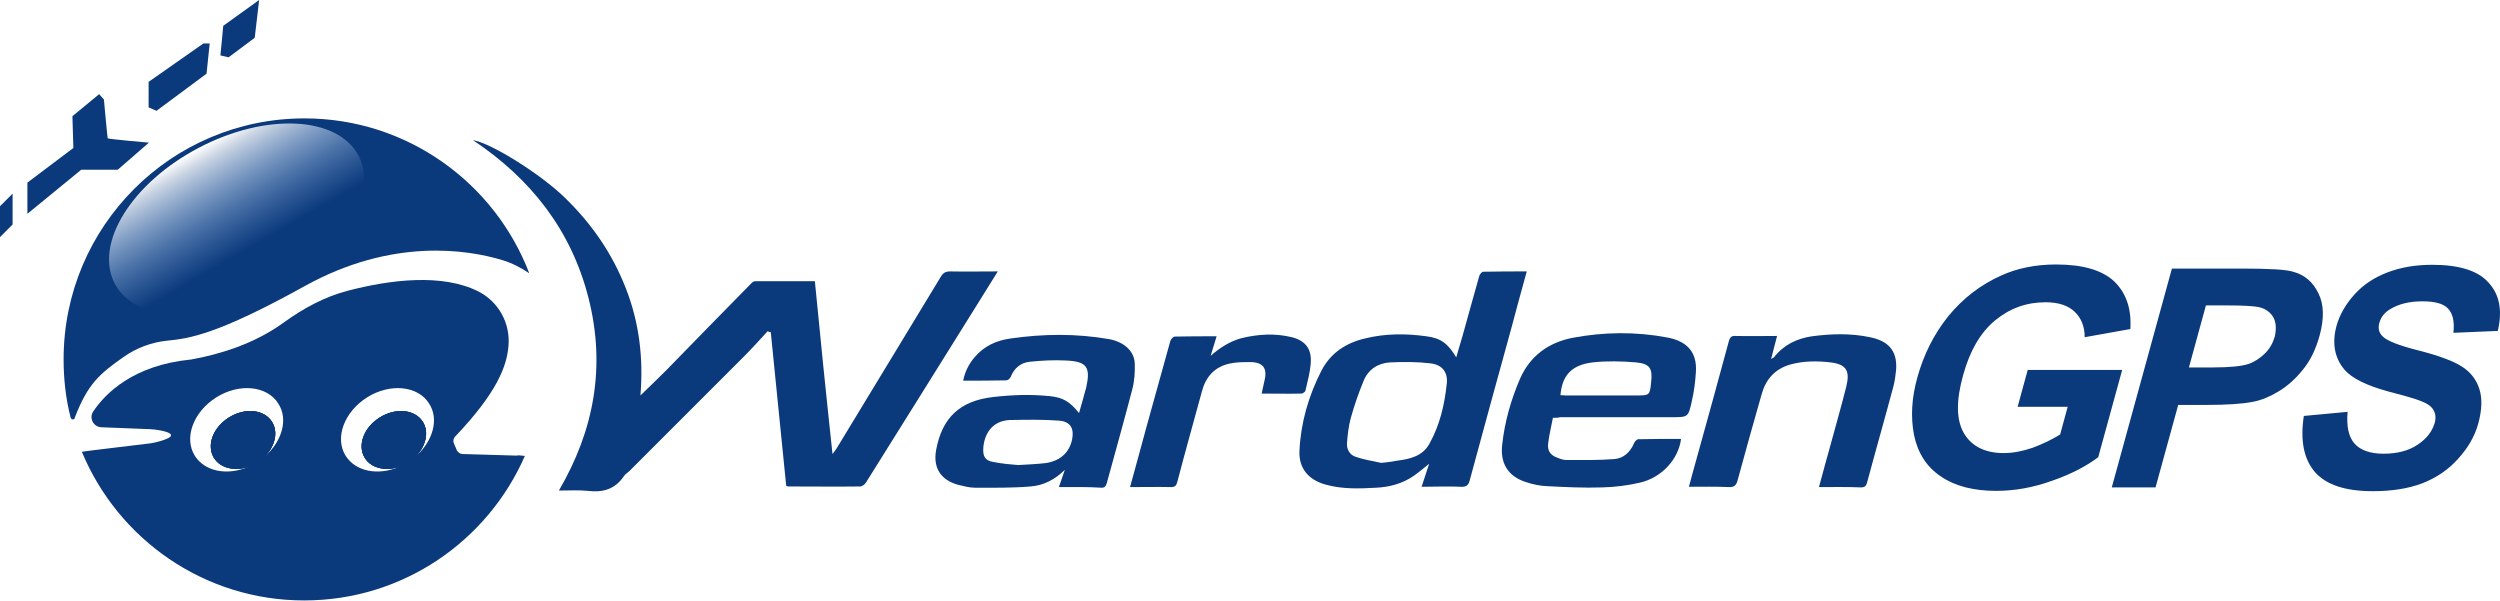
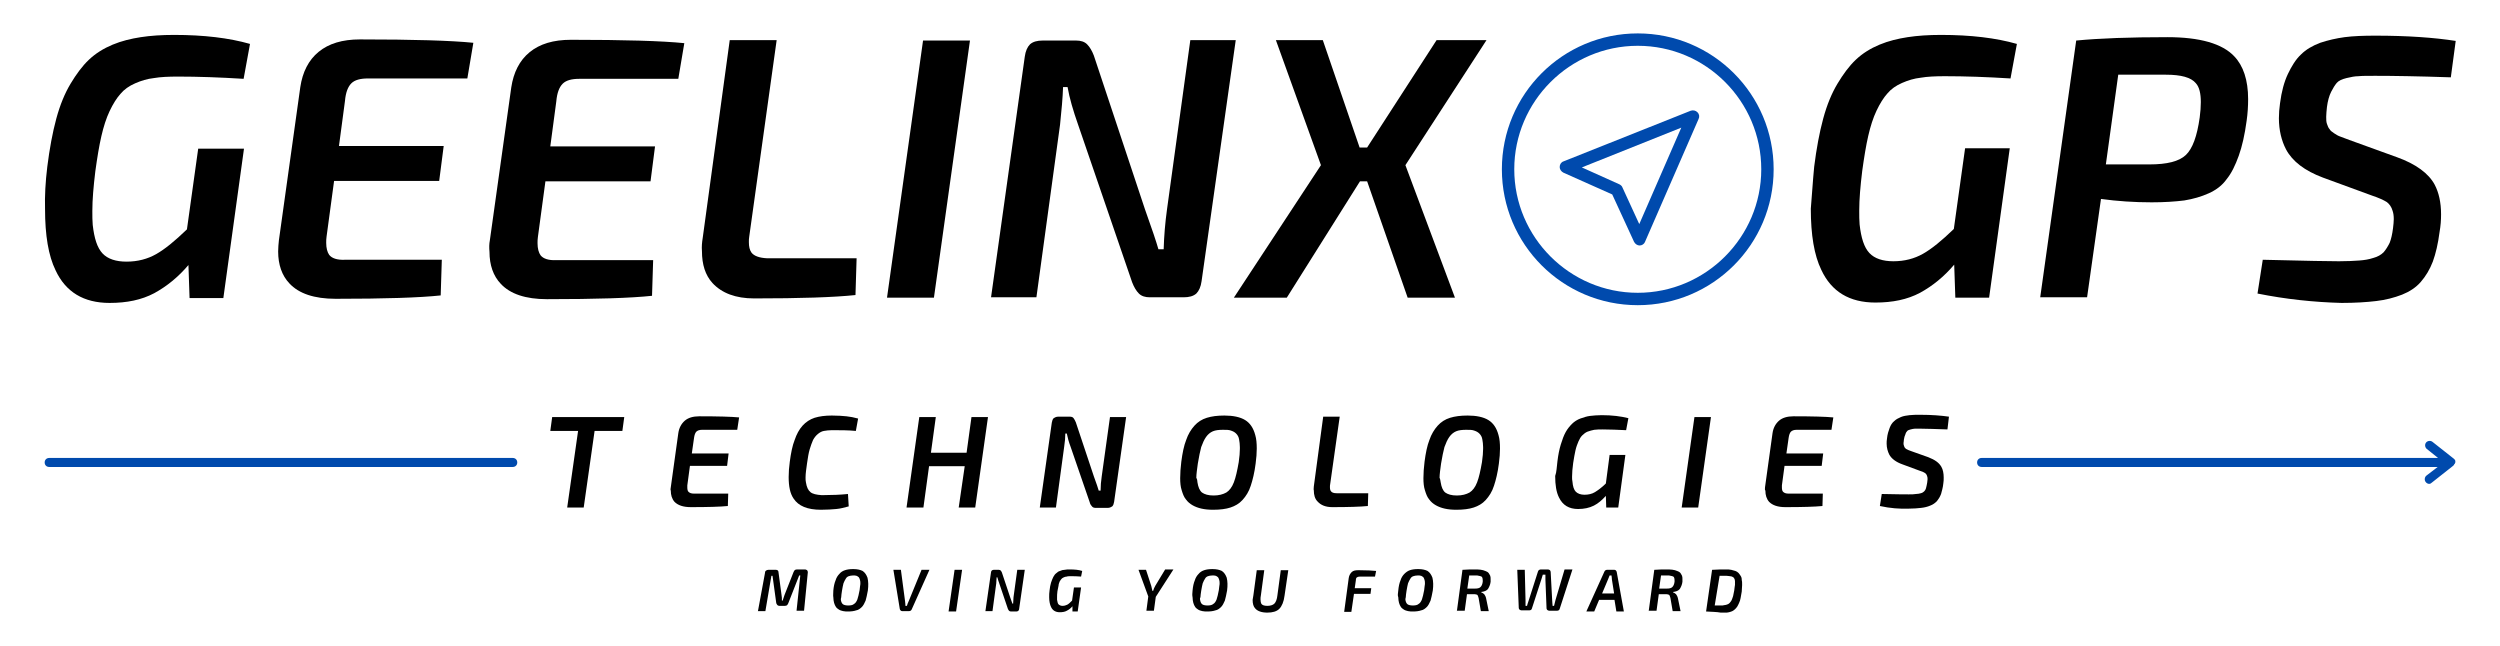
- <svg xmlns="http://www.w3.org/2000/svg" version="1.1" id="Слой_1" x="0px" y="0px" viewBox="0 0 794 190.6" style="enable-background:new 0 0 794 190.6;" xml:space="preserve">
+ <svg xmlns="http://www.w3.org/2000/svg" version="1.1" id="Слой_1" x="0px" y="0px" viewBox="0 0 666 172" style="enable-background:new 0 0 666 172;" xml:space="preserve">
  <style type="text/css">
- 	.st0{fill:#0A397C;}
- 	.st1{fill:url(#SVGID_1_);}
+ 	.st0{fill:#004AAD;}
</style>
  <g>
-     <path class="st0" d="M164.7,144.6c-0.2,0-0.4,0.1-0.6,0.1l-17.1-0.5c-0.9,0-1.7-0.6-2-1.4l-0.8-1.9c-0.4-0.8-0.2-1.8,0.5-2.4   c13.1-13.8,16.3-22.2,16.8-28.7c0.6-7.1-3.1-13.9-9.5-17.2c-11.6-5.9-28.3-3.7-41.4-0.3c-7.4,1.9-14.2,5.6-20.3,10   c-9.7,7.1-20.9,10.3-29.7,11.9c0,0-0.1,0-0.1,0C42.3,116,33.4,125,29.6,130.7c-1.4,2.1,0.1,4.9,2.6,5l15.4,0.6   c1.2,0,6.7,0.7,6.7,1.9v0.1c0,1.1-5.4,2.4-6.5,2.5L29.6,143l-2.3,0.3l-1.3,0.2c11.5,27.7,38.8,47.2,70.6,47.2   c31.4,0,58.3-18.9,70.1-45.9L164.7,144.6z M84.2,144.9c3.2-3.3,4.2-7.7,2.2-10.9c-2.5-4-8.6-4.6-13.7-1.4   c-5.1,3.2-7.2,8.9-4.7,12.9c2,3.2,6.4,4.2,10.8,2.8c-6.6,2.8-13.7,1.5-16.9-3.5c-3.6-5.7-0.5-14,6.8-18.6c7.3-4.6,16.2-3.7,19.7,2   C91.6,133.1,89.6,140.1,84.2,144.9z M132.1,144.9c3.2-3.3,4.2-7.7,2.2-10.9c-2.5-4-8.6-4.6-13.7-1.4c-5.1,3.2-7.2,8.9-4.7,12.9   c2,3.2,6.4,4.2,10.8,2.8c-6.6,2.8-13.7,1.5-16.9-3.5c-3.6-5.7-0.5-14,6.8-18.6c7.3-4.6,16.2-3.7,19.7,2   C139.5,133.1,137.5,140.1,132.1,144.9z" />
-     <path class="st0" d="M168.1,86.8c-2.6-1.8-5.6-3.3-8.6-4.2c-10.9-3.3-34.9-7.2-62.8,8.3c-27.6,15.3-36.5,16.6-43.6,17.3   c-5,0.5-9.8,2.3-13.9,5.2c-7.8,5.5-11.3,8.6-15.4,19.1v0c0,0.1-0.1,0.2-0.1,0.4c-0.1,0.2-0.3,0.3-0.6,0.3c-0.3,0-0.5-0.2-0.6-0.4   c0-0.1-0.1-0.2-0.1-0.3c-1.5-5.9-2.2-12-2.2-18.4c0-42.2,34.2-76.5,76.5-76.5C129.2,37.6,157.1,58,168.1,86.8z" />
-     <path class="st0" d="M132.1,144.9C132.1,144.9,132.1,144.9,132.1,144.9c-0.8,0.7-1.6,1.3-2.5,1.9c-0.9,0.6-1.9,1.1-2.9,1.5   c-4.3,1.4-8.7,0.4-10.8-2.8c-2.5-4-0.4-9.7,4.7-12.9c5.1-3.2,11.2-2.6,13.7,1.4C136.3,137.2,135.3,141.6,132.1,144.9z" />
-     <path class="st0" d="M132.1,144.9C132.1,144.9,132.1,144.9,132.1,144.9c-0.7,0.8-1.6,1.4-2.5,2c-1,0.6-1.9,1.1-2.9,1.4   c-4.3,1.4-8.7,0.4-10.8-2.8c-2.5-4-0.4-9.7,4.7-12.9c5.1-3.2,11.2-2.6,13.7,1.4C136.3,137.2,135.3,141.6,132.1,144.9z" />
-     <path class="st0" d="M84.2,144.9C84.2,144.9,84.2,144.9,84.2,144.9c-0.8,0.7-1.6,1.3-2.5,1.9c-0.9,0.6-1.9,1.1-2.9,1.5   c-4.3,1.4-8.7,0.4-10.8-2.8c-2.5-4-0.4-9.7,4.7-12.9c5.1-3.2,11.2-2.6,13.7,1.4C88.4,137.2,87.4,141.6,84.2,144.9z" />
-     <path class="st0" d="M84.2,144.9C84.2,144.9,84.2,144.9,84.2,144.9c-0.7,0.8-1.6,1.4-2.5,2c-1,0.6-1.9,1.1-2.9,1.4   c-4.3,1.4-8.7,0.4-10.8-2.8c-2.5-4-0.4-9.7,4.7-12.9c5.1-3.2,11.2-2.6,13.7,1.4C88.4,137.2,87.4,141.6,84.2,144.9z" />
-     <path class="st0" d="M793.3,105.1l-14.1,0.6c0.4-3.6-0.2-6.1-1.7-7.7c-1.5-1.6-4.2-2.3-8.2-2.3c-4,0-7.4,0.8-10.2,2.5   c-1.8,1.1-2.9,2.5-3.4,4.3c-0.5,1.6-0.2,3.1,0.9,4.2c1.3,1.5,5.2,3,11.5,4.6c6.3,1.6,10.9,3.3,13.6,5c2.8,1.7,4.7,4.1,5.7,7.1   c1,3,0.9,6.7-0.3,11.1c-1.1,4-3.2,7.7-6.4,11.2c-3.1,3.5-7,6.1-11.4,7.8c-4.5,1.7-9.7,2.5-15.7,2.5c-8.7,0-14.8-2-18.4-6.1   c-3.5-4.1-4.7-10-3.5-17.8l13.9-1.3c-0.4,4.6,0.3,7.9,2.2,10.1c1.9,2.1,5,3.2,9.2,3.2c4.5,0,8.1-1,10.9-2.9   c2.8-1.9,4.5-4.1,5.3-6.7c0.5-1.6,0.4-3-0.3-4.2c-0.6-1.2-2-2.2-4.2-3c-1.5-0.6-4.9-1.6-10.3-3c-6.9-1.9-11.5-4.2-13.8-6.9   c-3.2-3.8-4-8.5-2.5-14c1-3.5,2.9-6.8,5.7-9.9c2.8-3.1,6.3-5.4,10.5-7c4.2-1.6,8.9-2.4,14.2-2.4c8.6,0,14.6,1.9,17.9,5.7   C793.9,93.6,794.8,98.7,793.3,105.1z M721.9,100.6c-1-1.6-2.6-2.7-4.7-3.1c-1.6-0.3-4.9-0.5-9.9-0.5h-6.7l-5.4,19.7h7.6   c5.5,0,9.2-0.4,11.3-1.1c2-0.7,3.8-1.9,5.3-3.4c1.5-1.5,2.5-3.3,3.1-5.4C723,104.3,722.9,102.2,721.9,100.6z M736.7,106.6   c-1.2,4.3-2.9,7.9-5.3,10.8c-2.3,2.9-4.9,5.2-7.7,6.9c-2.8,1.7-5.5,2.8-8.1,3.3c-3.5,0.7-8.4,1-14.7,1h-9.1l-7.2,26.2h-13.9   l19.1-69.5h22.3c8.5,0,13.9,0.3,16.2,1c3.7,1,6.3,3.3,8,6.8C738.1,96.6,738.2,101.1,736.7,106.6z M676.6,104.5l-14.5,2.6   c0-3.4-1.1-6.1-3.2-8.1c-2.1-2-5.2-3-9.2-3c-6.1,0-11.4,1.9-16.1,5.8c-4.7,3.9-8,9.7-10.1,17.3c-2.3,8.2-2.2,14.4,0.3,18.6   c2.5,4.1,6.7,6.2,12.6,6.2c2.9,0,6-0.6,9.2-1.7c3.2-1.2,6.1-2.6,8.7-4.2l2.4-8.8h-15.9l3.2-11.7h30l-7.6,27.7   c-3.7,2.8-8.6,5.4-14.7,7.5c-6.1,2.2-12,3.2-17.7,3.2c-7.2,0-13.1-1.5-17.6-4.6c-4.5-3-7.3-7.4-8.5-13.1   c-1.1-5.7-0.8-11.8,1.1-18.5c2-7.2,5.3-13.7,9.8-19.3c4.6-5.6,10.1-9.9,16.8-12.9c5-2.3,10.9-3.5,17.4-3.5c8.5,0,14.7,1.8,18.5,5.4   C675.3,93.1,677,98.1,676.6,104.5z" />
    <g>
-       <path class="st0" d="M243.8,105.2c-2.4,2.6-4.8,5.3-7.3,7.8c-12.2,12.2-24.4,24.4-36.6,36.6c-0.6,0.6-1.4,1-1.8,1.7    c-2.8,4.1-6.7,5.2-11.4,4.6c-2.9-0.3-5.9-0.1-9.2-0.1c11.3-19.3,14.9-39.6,9.4-61.2c-5.5-21.6-18.4-37.9-36.7-50.1    c5.9,1,21.5,10.8,29.1,18.2c8.5,8.2,15.1,17.7,19.4,28.7c4.3,10.9,5.7,22.3,4.7,34.2c2.9-2.8,5.6-5.4,8.2-8    c9-9.2,18-18.5,27.1-27.7c0.3-0.3,0.8-0.6,1.3-0.6c6.2,0,12.3,0,18.8,0c0.9,9.1,1.8,18.2,2.7,27.2c0.9,9,1.9,18.1,2.9,27.7    c0.7-1,1.2-1.5,1.5-2.1c11-18.1,21.9-36.1,32.9-54.2c0.7-1.2,1.5-1.7,3-1.7c4.9,0.1,9.8,0,15.1,0c-2,3.2-3.8,6.1-5.6,9    c-12.1,19.4-24.2,38.8-36.3,58.1c-0.4,0.6-1.2,1.2-1.8,1.2c-7.6,0.1-15.3,0-22.9,0c-0.1,0-0.2-0.1-0.6-0.2    c-1.6-16.2-3.3-32.5-4.9-48.8C244.3,105.5,244.1,105.3,243.8,105.2z" />
-       <path class="st0" d="M462.5,113.5c0.7-2.5,1.4-4.7,2-6.8c1.8-6.4,3.5-12.7,5.3-19c0.2-0.6,0.8-1.4,1.3-1.4    c4.5-0.1,9.1-0.1,13.8-0.1c-1.7,6.2-3.4,12.3-5,18.4c-4.4,16-8.8,31.9-13.1,47.9c-0.4,1.6-1.1,2.2-2.8,2.1c-4.1-0.2-8.2,0-12.5,0    c0.8-2.4,1.5-4.6,2.4-7.3c-1.9,1.5-3.4,2.8-5,3.9c-3.5,2.4-7.6,3.5-11.8,3.7c-5.4,0.3-10.8,0.5-16.1-1c-5.4-1.5-8.5-5.1-8.3-10.6    c0.4-9,2.9-17.6,7-25.6c2.9-5.6,7.8-8.8,13.8-10.2c6.4-1.6,13-1.6,19.5-0.7C457.6,107.4,459.8,109,462.5,113.5z M438.6,147    C438.6,146.9,438.5,147.1,438.6,147c1.7-0.1,3.5-0.4,5.2-0.7c4.1-0.5,8.1-1.5,10.2-5.4c3.3-5.9,4.8-12.4,5.5-19.1    c0.4-3.6-1.5-6-5.2-6.4c-4.2-0.5-8.5-0.5-12.8-0.3c-3.8,0.2-6.9,2.2-8.4,5.8c-1.6,3.9-3,7.9-4.1,11.9c-0.7,2.6-1,5.3-1.2,8    c-0.1,2,0.9,3.7,2.8,4.3C433.2,146,435.9,146.4,438.6,147z" />
-       <path class="st0" d="M336.3,154.7c0.7-2,1.3-3.7,1.9-5.5c-3.1,3.1-6.8,5-10.9,5.3c-5.9,0.5-11.8,0.4-17.7,0.4    c-1.7,0-3.5-0.5-5.2-0.9c-5.6-1.5-8.1-5.4-7.1-11c1.9-10.4,7.6-15.7,18.1-16.9c6-0.7,11.9-0.9,17.9-0.3c4.1,0.4,6.4,1.6,9.4,5.4    c0.8-2.9,1.6-5.5,2.3-8.2c1.4-6.4,0.2-8.2-6.4-8.5c-3.9-0.2-7.8,0-11.6,0.4c-2.8,0.3-4.9,2-6,4.8c-0.2,0.5-0.9,1.1-1.4,1.1    c-4.5,0.1-8.9,0.1-13.7,0.1c0.6-2.9,1.8-5.3,3.6-7.4c3-3.6,7-5.4,11.5-6c10.4-1.5,20.8-1.6,31.2,0.2c4.9,0.9,8.1,3.9,8.2,7.8    c0.1,2.7-0.1,5.6-0.8,8.2c-2.6,10-5.4,19.9-8.1,29.8c-0.3,0.9-0.6,1.4-1.6,1.4C345.3,154.6,340.9,154.7,336.3,154.7z M323.4,147.7    c3.3-0.2,5.9-0.3,8.5-0.6c4.7-0.6,7.7-3.3,8.6-7.5c0.7-3.5-0.5-5.7-4.1-6c-5.2-0.4-10.4-0.3-15.6-0.2c-5.9,0.2-8.2,4.7-8.5,8.8    c-0.2,2.6,0.5,4.1,3.1,4.5C318.2,147.3,321.1,147.5,323.4,147.7z" />
-       <path class="st0" d="M493.2,132.7c-0.5,2.8-1.2,5.4-1.5,8.1c-0.3,2.4,0.7,3.8,3,4.6c0.9,0.4,1.9,0.7,2.9,0.7    c5,0,10.1,0.1,15.1-0.3c2.9-0.2,5.1-2.2,6.3-5.1c0.2-0.5,0.9-1.2,1.3-1.2c4.5-0.1,9.1-0.1,13.6-0.1c-0.8,6.4-6.1,12.3-13.1,13.9    c-3.9,0.9-7.9,1.4-11.9,1.5c-5.9,0.2-11.8-0.1-17.7-0.4c-2.2-0.1-4.5-0.6-6.6-1.3c-5.6-1.8-8.2-5.9-7.5-11.9    c0.8-7.3,2.8-14.3,5.7-21c3.2-7.2,9-11.4,16.6-12.9c10-1.9,20.2-2,30.2-0.1c5.2,1,9.6,3.8,9,11.2c-0.2,3.1-0.6,6.1-1.3,9.1    c-1.1,5-1.2,5-6.3,5c-11.8,0-23.7,0-35.5,0C494.8,132.7,494.2,132.7,493.2,132.7z M495.6,125.5c0.6,0,1.1,0.1,1.7,0.1    c7.5,0,15,0,22.5,0c4.1,0,4.2-0.1,4.6-4.2c0.5-4.4-0.4-5.9-4.8-6.3c-4.6-0.4-9.2-0.5-13.8,0C499.1,115.9,496.1,119.3,495.6,125.5z    " />
-       <path class="st0" d="M577.7,154.7c1.3-4.9,2.6-9.5,3.9-14.2c1.6-5.9,3.3-11.8,4.8-17.8c1.2-4.9,0-7-5-7.6    c-4.3-0.5-8.7-0.5-12.9,0.7c-4.8,1.4-7.7,4.7-9,9.4c-2.6,9-5.1,18.1-7.6,27.2c-0.4,1.6-1,2.4-2.9,2.3c-4.1-0.2-8.2-0.1-12.6-0.1    c0.9-3.3,1.7-6.4,2.6-9.5c3.4-12.3,6.8-24.5,10.1-36.8c0.4-1.3,0.9-1.7,2.2-1.6c4.3,0.1,8.6,0,13.1,0c-0.6,2.4-1.2,4.7-1.9,7.3    c0.5-0.3,0.8-0.4,0.9-0.5c3.1-4,7.3-6,12.1-6.7c6.1-0.8,12.3-1,18.4,0.3c5.4,1.1,8.8,3.9,8.3,10.4c-0.2,1.8-0.4,3.6-0.9,5.4    c-2.7,10.1-5.6,20.2-8.3,30.3c-0.3,1.2-0.8,1.6-2,1.6C586.6,154.6,582.3,154.7,577.7,154.7z" />
-       <path class="st0" d="M358.9,154.7c1.8-6.6,3.6-13,5.3-19.4c2.5-9,5-18,7.5-27c0.2-0.6,0.9-1.4,1.4-1.4c4.3-0.1,8.7-0.1,13.3-0.1    c-0.7,2.2-1.3,4.2-1.9,6.2c3-2.6,6.1-4.6,9.8-5.6c5.3-1.3,10.7-1.6,16-0.3c4.3,1.1,6.3,3.7,6,8.1c-0.2,3-1,5.9-1.7,8.9    c-0.1,0.4-0.9,0.9-1.3,0.9c-4.1,0.1-8.2,0-12.6,0c0.3-1.5,0.6-2.8,0.9-4.1c1-4-0.5-5.9-4.6-5.9c-2.2,0-4.4,0-6.6,0.5    c-4.8,1.1-7.5,4.3-8.7,8.9c-2.6,9.6-5.3,19.1-7.8,28.7c-0.3,1.2-0.8,1.6-2,1.6C367.8,154.6,363.5,154.7,358.9,154.7z" />
+       <g>
+         <path d="M146.6,114.8l0.5-3.7h19.2l-0.5,3.7h-7.4l-2.9,20.4h-4.4l2.9-20.4H146.6z" />
+         <path d="M178.7,129.8l2-14.4c0.2-1.4,0.8-2.5,1.7-3.3c0.9-0.8,2.2-1.2,3.9-1.2c5,0,8.6,0.1,10.6,0.3l-0.5,3.3H187     c-0.7,0-1.2,0.2-1.5,0.5c-0.3,0.3-0.5,0.9-0.6,1.6l-0.6,4.2h9.8l-0.4,3.3h-9.9l-0.7,5.2c0,0.2,0,0.4,0,0.6c0,0.5,0.1,0.9,0.3,1.1     c0.3,0.3,0.7,0.5,1.5,0.5h9.1l-0.1,3.3c-2,0.2-5.3,0.3-9.9,0.3c-2,0-3.4-0.5-4.3-1.4c-0.7-0.8-1-1.8-1-3     C178.6,130.5,178.6,130.2,178.7,129.8z" />
+         <path d="M210.4,123c0.3-2.3,0.7-4.3,1.3-5.8c0.5-1.5,1.2-2.8,2.1-3.8c0.9-1,2-1.7,3.2-2.1c1.3-0.4,2.8-0.6,4.6-0.6     c1.6,0,2.9,0.1,3.9,0.2c1,0.1,2,0.3,3.1,0.6l-0.6,3.3c-2-0.2-4.2-0.2-6.4-0.2c-0.8,0-1.5,0.1-2.1,0.2c-0.6,0.1-1.1,0.4-1.6,0.8     c-0.5,0.4-0.9,0.9-1.3,1.6c-0.3,0.7-0.6,1.5-0.9,2.5c-0.3,1-0.5,2.3-0.7,3.7c-0.2,1.5-0.4,2.7-0.4,3.8c0,0.5,0,0.9,0.1,1.3     c0.2,1.3,0.6,2.1,1.2,2.6c0.6,0.5,1.6,0.7,2.9,0.8c0.2,0,0.4,0,0.6,0c2.3,0,4.5-0.1,6.5-0.3l0.2,3.3c-1.1,0.3-2.2,0.6-3.3,0.7     c-1.1,0.1-2.5,0.2-4.1,0.2c-3.6,0-6-1-7.3-3c-0.9-1.3-1.3-3.2-1.3-5.7C210.1,125.8,210.2,124.4,210.4,123z" />
+         <path d="M241.5,135.2l3.4-24.1h4.4l-1.3,9.5h9.5l1.3-9.5h4.4l-3.4,24.1h-4.4l1.6-11h-9.5l-1.5,11H241.5z" />
+         <path d="M277,135.2l3.2-22.6c0.1-0.5,0.2-0.9,0.5-1.2c0.3-0.2,0.7-0.4,1.2-0.4h3.1c0.4,0,0.8,0.1,1,0.4s0.4,0.6,0.6,1.1l4.8,14.4     c0.7,1.9,1.1,3.1,1.3,3.8h0.5c0-1.2,0.1-2.5,0.3-3.8l2.2-15.8h4.3l-3.2,22.6c-0.1,0.5-0.2,0.9-0.5,1.2c-0.3,0.2-0.7,0.4-1.2,0.4     h-3.2c-0.4,0-0.8-0.1-1-0.4c-0.2-0.2-0.5-0.6-0.6-1.1l-5.1-14.8c-0.5-1.3-0.8-2.5-1-3.5h-0.4c0,1-0.1,2.2-0.3,3.5l-2.2,16.2H277z     " />
+         <path d="M314.7,123c0.3-2.3,0.7-4.3,1.3-5.8c0.5-1.5,1.3-2.8,2.2-3.8c0.9-1,2-1.7,3.3-2.1c1.3-0.4,2.8-0.6,4.7-0.6     c2.3,0,4.2,0.4,5.5,1.2c1.3,0.8,2.2,2.1,2.7,4c0.3,1,0.4,2.2,0.4,3.6c0,1.2-0.1,2.5-0.3,4c-0.3,2.4-0.8,4.4-1.3,5.9     c-0.5,1.6-1.3,2.8-2.2,3.8c-0.9,1-2,1.6-3.2,2c-1.2,0.4-2.8,0.6-4.6,0.6c-1.2,0-2.2-0.1-3.1-0.3c-0.9-0.2-1.7-0.5-2.4-0.9     c-0.7-0.4-1.3-0.9-1.8-1.6c-0.5-0.6-0.8-1.4-1.1-2.4c-0.3-0.9-0.4-2-0.4-3.2C314.4,126.1,314.5,124.6,314.7,123z M319,128.5     c0.2,1.3,0.6,2.2,1.2,2.7c0.7,0.5,1.7,0.8,3.1,0.8c1.4,0,2.5-0.3,3.4-0.8c0.8-0.5,1.5-1.4,2-2.7c0.5-1.3,0.9-3.1,1.3-5.4     c0.2-1.4,0.3-2.6,0.3-3.5c0-0.2,0-0.3,0-0.5c0-0.8-0.1-1.4-0.2-2c-0.1-0.7-0.4-1.2-0.8-1.6c-0.4-0.4-0.8-0.6-1.4-0.8     c-0.5-0.2-1.2-0.2-2.1-0.2c-1.1,0-2,0.1-2.7,0.4c-0.7,0.3-1.3,0.8-1.8,1.5c-0.5,0.7-0.9,1.6-1.3,2.7c-0.3,1.1-0.6,2.6-0.9,4.4     c-0.2,1.5-0.4,2.8-0.4,3.8C318.9,127.6,319,128.1,319,128.5z" />
+         <path d="M350,129.6l2.5-18.6h4.4l-2.6,18.4c0,0.2,0,0.4,0,0.5c0,0.4,0.1,0.8,0.3,1c0.2,0.3,0.7,0.5,1.5,0.5h8.4l-0.1,3.4     c-2,0.2-5.2,0.3-9.5,0.3c-1.7,0-3-0.5-3.9-1.5c-0.7-0.7-1-1.7-1-3C349.9,130.4,350,130,350,129.6z" />
+         <path d="M379.5,123c0.3-2.3,0.7-4.3,1.3-5.8c0.5-1.5,1.3-2.8,2.2-3.8c0.9-1,2-1.7,3.3-2.1c1.3-0.4,2.8-0.6,4.7-0.6     c2.3,0,4.2,0.4,5.5,1.2c1.3,0.8,2.2,2.1,2.7,4c0.3,1,0.4,2.2,0.4,3.6c0,1.2-0.1,2.5-0.3,4c-0.3,2.4-0.8,4.4-1.3,5.9     c-0.5,1.6-1.3,2.8-2.2,3.8c-0.9,1-2,1.6-3.2,2c-1.2,0.4-2.8,0.6-4.6,0.6c-1.2,0-2.2-0.1-3.1-0.3c-0.9-0.2-1.7-0.5-2.4-0.9     c-0.7-0.4-1.3-0.9-1.8-1.6c-0.5-0.6-0.8-1.4-1.1-2.4c-0.3-0.9-0.4-2-0.4-3.2C379.2,126.1,379.3,124.6,379.5,123z M383.8,128.5     c0.2,1.3,0.6,2.2,1.2,2.7c0.7,0.5,1.7,0.8,3.1,0.8c1.4,0,2.5-0.3,3.4-0.8c0.8-0.5,1.5-1.4,2-2.7c0.5-1.3,0.9-3.1,1.3-5.4     c0.2-1.4,0.3-2.6,0.3-3.5c0-0.2,0-0.3,0-0.5c0-0.8-0.1-1.4-0.2-2c-0.1-0.7-0.4-1.2-0.8-1.6c-0.4-0.4-0.8-0.6-1.4-0.8     c-0.5-0.2-1.2-0.2-2.1-0.2c-1.1,0-2,0.1-2.7,0.4c-0.7,0.3-1.3,0.8-1.8,1.5c-0.5,0.7-0.9,1.6-1.3,2.7c-0.3,1.1-0.6,2.6-0.9,4.4     c-0.2,1.5-0.4,2.8-0.4,3.8C383.7,127.6,383.7,128.1,383.8,128.5z" />
+         <path d="M414.9,122.9c0.2-1.7,0.5-3.2,0.9-4.5c0.4-1.3,0.8-2.4,1.3-3.3c0.5-0.9,1.1-1.6,1.7-2.2c0.6-0.6,1.4-1.1,2.2-1.4     c0.9-0.3,1.7-0.6,2.6-0.7s1.9-0.2,3.1-0.2c2.8,0,5.1,0.3,7.1,0.8l-0.6,3.2c-2.2-0.1-4.3-0.2-6.2-0.2c-0.9,0-1.6,0-2.3,0.1     c-0.6,0.1-1.2,0.3-1.8,0.5c-0.5,0.2-1,0.6-1.4,1c-0.4,0.4-0.7,0.9-1,1.6c-0.3,0.7-0.6,1.5-0.8,2.4s-0.4,2-0.6,3.3     c-0.2,1.4-0.3,2.7-0.3,3.7c0,0.5,0,0.9,0.1,1.3c0.1,1.3,0.4,2.2,0.9,2.7c0.5,0.5,1.3,0.8,2.3,0.8c1,0,2-0.2,2.8-0.7     c0.8-0.5,1.8-1.2,2.9-2.3l1-7.6h4.2l-1.9,14h-3.2l-0.1-3.1c-1,1.1-2,2-3.2,2.6c-1.2,0.6-2.6,0.9-4.2,0.9c-2.4,0-4.1-1-5.1-3.1     c-0.7-1.4-1-3.3-1-5.7C414.7,125.7,414.7,124.4,414.9,122.9z" />
+         <path d="M448,135.2l3.4-24.1h4.4l-3.4,24.1H448z" />
+         <path d="M470.2,129.8l2-14.4c0.2-1.4,0.8-2.5,1.7-3.3c0.9-0.8,2.2-1.2,3.9-1.2c5,0,8.6,0.1,10.6,0.3l-0.5,3.3h-9.3     c-0.7,0-1.2,0.2-1.5,0.5c-0.3,0.3-0.5,0.9-0.6,1.6l-0.6,4.2h9.8l-0.4,3.3h-9.9l-0.7,5.2c0,0.2,0,0.4,0,0.6c0,0.5,0.1,0.9,0.3,1.1     c0.3,0.3,0.7,0.5,1.5,0.5h9.1l-0.1,3.3c-2,0.2-5.3,0.3-9.9,0.3c-2,0-3.4-0.5-4.3-1.4c-0.7-0.8-1-1.8-1-3     C470.1,130.5,470.2,130.2,470.2,129.8z" />
+         <path d="M500.8,134.8l0.5-3.2c4.1,0.1,6.5,0.1,7.2,0.1c0.8,0,1.4,0,1.9-0.1c0.5,0,0.9-0.1,1.3-0.2c0.4-0.1,0.7-0.3,0.9-0.5     c0.2-0.2,0.4-0.5,0.5-0.9c0.1-0.4,0.2-0.8,0.3-1.4c0-0.3,0.1-0.6,0.1-0.9c0-0.3,0-0.6-0.1-0.8c-0.1-0.4-0.3-0.7-0.6-0.9     c-0.3-0.2-0.7-0.4-1.4-0.6l-4.6-1.7c-1.7-0.6-2.9-1.5-3.5-2.6c-0.4-0.8-0.7-1.8-0.7-2.9c0-0.4,0-0.9,0.1-1.4     c0.1-1.1,0.4-2,0.7-2.8s0.7-1.4,1.2-1.8c0.5-0.5,1.1-0.8,1.8-1.1c0.7-0.3,1.5-0.4,2.3-0.5c0.8-0.1,1.8-0.1,2.9-0.1     c3,0,5.5,0.2,7.6,0.5l-0.4,3.4c-3.1-0.1-5.5-0.2-7.1-0.2c-0.7,0-1.3,0-1.6,0c-0.3,0-0.7,0.1-1.1,0.2c-0.4,0.1-0.7,0.2-0.9,0.4     c-0.2,0.2-0.4,0.5-0.5,0.9c-0.2,0.4-0.3,0.8-0.4,1.4c0,0.4-0.1,0.7-0.1,0.9c0,0.3,0,0.5,0.1,0.7c0.1,0.2,0.1,0.4,0.2,0.5     c0.1,0.1,0.2,0.3,0.4,0.4c0.2,0.1,0.4,0.2,0.6,0.3c0.2,0.1,0.5,0.2,0.8,0.3l4.5,1.6c1.8,0.7,2.9,1.5,3.5,2.6     c0.4,0.7,0.6,1.7,0.6,2.8c0,0.5,0,1.1-0.1,1.6c-0.1,1.1-0.4,2-0.6,2.8c-0.3,0.8-0.7,1.4-1.1,1.9c-0.5,0.5-1,0.9-1.8,1.2     c-0.7,0.3-1.5,0.5-2.4,0.6c-0.9,0.1-2,0.2-3.2,0.2C506.1,135.6,503.5,135.4,500.8,134.8z" />
+       </g>
+       <g>
+         <g>
+           <path d="M12.6,44.4c0.6-4.8,1.4-9.1,2.4-12.8c1-3.7,2.3-6.8,3.8-9.3s3.1-4.7,4.9-6.4c1.8-1.7,3.9-3,6.3-4c2.4-1,4.9-1.6,7.5-2      c2.6-0.4,5.5-0.6,8.9-0.6c7.9,0,14.6,0.8,20.2,2.4L64.9,21c-6.3-0.4-12.2-0.6-17.5-0.6c-2.5,0-4.7,0.1-6.4,0.4      c-1.8,0.2-3.4,0.7-5,1.4c-1.6,0.7-2.9,1.6-3.9,2.8c-1,1.1-2,2.7-2.9,4.6c-0.9,1.9-1.6,4.1-2.2,6.7c-0.6,2.6-1.1,5.7-1.6,9.3      c-0.5,4.1-0.8,7.6-0.8,10.6c0,1.4,0,2.6,0.1,3.7c0.4,3.6,1.2,6.1,2.6,7.6c1.4,1.5,3.6,2.2,6.4,2.2c3,0,5.6-0.7,7.9-2      c2.3-1.3,5-3.5,8.2-6.6l3-21.5H65l-5.5,39.8h-9l-0.3-8.8c-2.7,3.2-5.8,5.7-9.1,7.5c-3.4,1.8-7.3,2.6-11.9,2.6      c-6.9,0-11.7-2.9-14.4-8.7c-1.9-3.9-2.8-9.3-2.8-16.3C11.9,52.2,12.1,48.5,12.6,44.4z" />
+           <path d="M74.3,64L80,23.2c0.6-4,2.2-7.2,4.9-9.4c2.7-2.2,6.3-3.3,11-3.3c14.2,0,24.3,0.3,30.2,0.9l-1.6,9.5H98      c-2,0-3.5,0.4-4.4,1.3c-0.9,0.9-1.5,2.4-1.7,4.7l-1.6,12h27.9l-1.2,9.3h-28l-2,14.8c-0.1,0.6-0.1,1.2-0.1,1.7      c0,1.4,0.3,2.5,0.8,3.2c0.7,0.9,2.1,1.4,4.2,1.3h25.8l-0.3,9.5c-5.6,0.6-15,0.9-28,0.9c-5.7,0-9.8-1.4-12.3-4.1      c-2-2.1-3-5-3-8.5C74.1,66,74.2,65,74.3,64z" />
+           <path d="M130.5,64l5.7-40.7c0.6-4,2.2-7.2,4.9-9.4c2.7-2.2,6.3-3.3,11-3.3c14.2,0,24.3,0.3,30.2,0.9l-1.6,9.5h-26.4      c-2,0-3.5,0.4-4.4,1.3c-0.9,0.9-1.5,2.4-1.7,4.7l-1.6,12h27.9l-1.2,9.3h-28l-2,14.8c-0.1,0.6-0.1,1.2-0.1,1.7      c0,1.4,0.3,2.5,0.8,3.2c0.7,0.9,2.1,1.4,4.2,1.3h25.8l-0.3,9.5c-5.6,0.6-15,0.9-28,0.9c-5.7,0-9.8-1.4-12.3-4.1      c-2-2.1-3-5-3-8.5C130.3,66,130.3,65,130.5,64z" />
+           <path d="M187.2,63.4l7.2-52.7h12.5l-7.3,52.3c-0.1,0.5-0.1,1-0.1,1.5c0,1.2,0.2,2.1,0.7,2.8c0.7,0.9,2.1,1.4,4.1,1.5h23.9      l-0.3,9.8c-5.7,0.6-14.7,0.9-27,0.9c-4.9,0-8.6-1.4-11.1-4.1c-1.9-2.1-2.8-4.9-2.8-8.5C186.9,65.8,187,64.6,187.2,63.4z" />
+           <path d="M236.3,79.3l9.6-68.5h12.5l-9.6,68.5H236.3z" />
+           <path d="M264,79.3l9-64.2c0.2-1.5,0.7-2.6,1.4-3.3c0.8-0.7,1.9-1,3.4-1h8.9c1.2,0,2.2,0.3,2.9,1c0.7,0.7,1.3,1.7,1.8,3L305,55.7      c1.9,5.3,3.1,8.9,3.6,10.7h1.4c0.1-3.5,0.4-7.1,0.9-10.7l6.2-45h12.1l-9.1,64.2c-0.2,1.5-0.7,2.6-1.4,3.3c-0.8,0.7-1.9,1-3.4,1      h-9c-1.2,0-2.2-0.3-2.9-1c-0.7-0.7-1.3-1.7-1.8-3l-14.4-42c-1.3-3.7-2.3-7.1-2.8-10h-1.2c-0.1,2.9-0.4,6.2-0.8,10l-6.3,46H264z" />
+           <path d="M328.7,79.3L351.9,44l-12-33.3h12.5l9.8,28.6h2l18.5-28.6H396L374.4,44l13.2,35.3H375l-10.8-31h-1.9l-19.5,31H328.7z" />
+         </g>
+         <g>
+           <path d="M483.3,44.4c0.6-4.8,1.4-9.1,2.4-12.8c1-3.7,2.3-6.8,3.8-9.3s3.1-4.7,4.9-6.4c1.8-1.7,3.9-3,6.3-4c2.4-1,4.9-1.6,7.5-2      c2.6-0.4,5.5-0.6,8.9-0.6c7.9,0,14.6,0.8,20.2,2.4l-1.7,9.2c-6.3-0.4-12.2-0.6-17.5-0.6c-2.5,0-4.7,0.1-6.4,0.4      c-1.8,0.2-3.4,0.7-5,1.4c-1.6,0.7-2.9,1.6-3.9,2.8c-1,1.1-2,2.7-2.9,4.6s-1.6,4.1-2.2,6.7c-0.6,2.6-1.1,5.7-1.6,9.3      c-0.5,4.1-0.8,7.6-0.8,10.6c0,1.4,0,2.6,0.1,3.7c0.4,3.6,1.2,6.1,2.6,7.6c1.4,1.5,3.6,2.2,6.4,2.2c3,0,5.6-0.7,7.9-2      c2.3-1.3,5-3.5,8.2-6.6l3-21.5h11.9l-5.5,39.8h-9l-0.3-8.8c-2.7,3.2-5.8,5.7-9.1,7.5c-3.4,1.8-7.3,2.6-11.9,2.6      c-6.9,0-11.7-2.9-14.4-8.7c-1.9-3.9-2.8-9.3-2.8-16.3C482.7,52.2,482.9,48.5,483.3,44.4z" />
+           <path d="M543.5,79.3l9.6-68.5c6.2-0.6,14.3-0.9,24.3-0.9c8.6,0,14.6,1.7,17.8,5.1c2.4,2.5,3.7,6.3,3.7,11.4      c0,1.8-0.1,3.7-0.4,5.8c-0.5,3.7-1.2,6.8-2.1,9.3c-0.9,2.5-1.9,4.6-3.2,6.2c-1.2,1.7-2.8,2.9-4.8,3.8c-2,0.9-4.1,1.5-6.5,1.9      c-2.4,0.3-5.3,0.5-8.7,0.5c-4.6,0-9.1-0.3-13.5-0.9l-3.7,26.2H543.5z M561,43.8h11.6c4.7,0,7.9-0.8,9.7-2.5c1.8-1.7,3-5,3.7-10      c0.2-1.5,0.3-2.9,0.3-4.1c0-2.3-0.4-4-1.3-5c-1.3-1.6-4-2.3-8-2.3h-12.7L561,43.8z" />
+           <path d="M601.4,78.2l1.4-9c11.5,0.3,18.3,0.4,20.3,0.4c2.2,0,4-0.1,5.4-0.2c1.4-0.1,2.6-0.3,3.8-0.7c1.1-0.3,2-0.8,2.7-1.5      c0.6-0.7,1.1-1.5,1.6-2.5c0.4-1,0.7-2.3,0.9-3.9c0.1-0.9,0.2-1.7,0.2-2.4c0-0.9-0.1-1.6-0.3-2.2c-0.3-1.1-0.9-1.9-1.6-2.4      c-0.8-0.5-2.1-1.1-3.9-1.7l-13.1-4.8c-4.8-1.8-8.1-4.3-9.8-7.5c-1.2-2.3-1.9-5.1-1.9-8.3c0-1.3,0.1-2.6,0.3-4      c0.4-3.1,1.1-5.7,2.1-7.8c1-2.1,2.1-3.9,3.5-5.2c1.3-1.3,3-2.3,5.1-3.1c2.1-0.7,4.3-1.2,6.5-1.5c2.3-0.3,5-0.4,8.2-0.4      c8.5,0,15.6,0.5,21.4,1.4l-1.3,9.7c-8.8-0.3-15.5-0.4-20.1-0.4c-2.1,0-3.6,0-4.5,0.1c-0.9,0-2,0.2-3.2,0.5      c-1.2,0.3-2.1,0.7-2.6,1.3c-0.5,0.6-1,1.4-1.5,2.4c-0.5,1-0.9,2.4-1.1,4c-0.1,1-0.2,1.9-0.2,2.6c0,0.7,0,1.4,0.2,1.9      c0.2,0.6,0.4,1.1,0.7,1.4c0.2,0.4,0.6,0.7,1.2,1.1c0.6,0.4,1.1,0.7,1.7,0.9c0.6,0.2,1.4,0.5,2.4,0.9l12.7,4.6      c5,1.8,8.4,4.3,10,7.3c1.1,2.1,1.7,4.7,1.7,7.9c0,1.5-0.1,3-0.4,4.7c-0.4,3.1-1,5.7-1.8,7.9c-0.8,2.1-1.9,3.9-3.2,5.4      c-1.3,1.5-3,2.6-5,3.4c-2.1,0.8-4.3,1.4-6.9,1.7c-2.5,0.3-5.6,0.5-9.2,0.5C616.3,80.5,608.9,79.7,601.4,78.2z" />
+         </g>
+         <g>
+           <g>
+             <path class="st0" d="M436.3,81.3c-20,0-36.2-16.2-36.2-36.2s16.2-36.2,36.2-36.2s36.2,16.2,36.2,36.2S456.3,81.3,436.3,81.3z        M436.3,12.2c-18.1,0-32.9,14.8-32.9,32.9S418.2,78,436.3,78s32.9-14.8,32.9-32.9S454.5,12.2,436.3,12.2z" />
+           </g>
+           <g>
+             <path class="st0" d="M436.8,65.4c-0.6,0-1.2-0.4-1.5-1l-5.8-12.6l-13-5.8c-0.6-0.3-1-0.9-1-1.5c0-0.7,0.4-1.3,1-1.5l33.9-13.5       c0.6-0.2,1.3-0.1,1.8,0.4c0.5,0.5,0.6,1.2,0.3,1.8l-14.3,32.8C438,65,437.4,65.4,436.8,65.4C436.8,65.4,436.8,65.4,436.8,65.4z        M421.4,44.6l10,4.5c0.4,0.2,0.7,0.5,0.8,0.8l4.5,9.8L447.9,34L421.4,44.6z" />
+           </g>
+         </g>
+       </g>
    </g>
    <g>
-       <polygon class="st0" points="0,65.5 4,61.5 4,71.3 0,75.3   " />
-       <path class="st0" d="M8.7,58v9.9l17.1-14h11.6l9.9-8.6c0,0-13-1.1-13.1-1.4S33,31.6,33,31.6l-1.5-1.7l-8.5,7L23.3,47L8.7,58z" />
-       <polygon class="st0" points="47.2,26 47.2,34.1 49.7,35.2 65.6,23.4 66.6,13.8 64.6,13.8   " />
-       <path class="st0" d="M70.9,8.2c0,0.4-0.9,9.4-0.9,9.4l2.6,0.6l8.3-6.2l1.4-12L70.9,8.2z" />
+       <path class="st0" d="M13.1,124.4c-0.7,0-1.2-0.5-1.2-1.2s0.5-1.2,1.2-1.2l123.5,0c0.7,0,1.2,0.5,1.2,1.2s-0.5,1.2-1.2,1.2    L13.1,124.4z" />
    </g>
-     <linearGradient id="SVGID_1_" gradientUnits="userSpaceOnUse" x1="88.075" y1="92.079" x2="62.276" y2="47.392">
-       <stop offset="0.305" style="stop-color:#B5D3F7;stop-opacity:0" />
-       <stop offset="0.446" style="stop-color:#B9D5F7;stop-opacity:0.184" />
-       <stop offset="0.589" style="stop-color:#C5DDF9;stop-opacity:0.371" />
-       <stop offset="0.734" style="stop-color:#DAE9FB;stop-opacity:0.561" />
-       <stop offset="0.879" style="stop-color:#F6FAFE;stop-opacity:0.75" />
-       <stop offset="0.917" style="stop-color:#FFFFFF;stop-opacity:0.8" />
-       <stop offset="1" style="stop-color:#FFFFFF" />
-     </linearGradient>
-     <path class="st1" d="M36.4,90c6.6,12.6,29.3,13.8,50.7,2.6s33.4-30.5,26.8-43.1c-6.6-12.6-29.3-13.8-50.7-2.6S29.9,77.4,36.4,90z" />
+     <g>
+       <path class="st0" d="M654.1,123.2c0-0.1,0-0.2,0-0.3c0,0,0,0,0-0.1c0-0.1-0.1-0.3-0.2-0.4c0,0,0,0,0,0c0,0,0,0-0.1-0.1    c0,0-0.1-0.1-0.1-0.1l-5.7-4.5c-0.5-0.4-1.3-0.3-1.7,0.2c-0.4,0.5-0.3,1.3,0.2,1.7l3,2.4H527.9c-0.7,0-1.2,0.5-1.2,1.2    s0.5,1.2,1.2,1.2h121.5l-3,2.3c-0.5,0.4-0.6,1.2-0.2,1.7c0.2,0.3,0.6,0.5,0.9,0.5c0.3,0,0.5-0.1,0.7-0.3l5.7-4.5c0,0,0,0,0.1-0.1    c0.1-0.1,0.2-0.2,0.2-0.3c0,0,0-0.1,0.1-0.1c0,0,0-0.1,0.1-0.1c0-0.1,0-0.1,0-0.2C654.1,123.3,654.1,123.3,654.1,123.2z" />
+     </g>
+     <g>
+       <path d="M201.9,162.9l1.9-10.3c0-0.3,0.1-0.5,0.3-0.6c0.1-0.1,0.3-0.2,0.6-0.2h2c0.4,0,0.7,0.2,0.7,0.7l0.8,6    c0.1,0.4,0.1,1,0.1,1.5h0.2c0.2-0.5,0.3-1,0.5-1.5l2.4-6.1c0.1-0.2,0.2-0.4,0.3-0.5c0.1-0.1,0.3-0.2,0.6-0.2h2.1    c0.3,0,0.4,0.1,0.6,0.2c0.1,0.1,0.2,0.3,0.2,0.5c0,0,0,0.1,0,0.1l-1,10.2h-2l1-9.4h-0.3l-2.9,7.4c-0.1,0.2-0.2,0.4-0.3,0.5    c-0.1,0.1-0.3,0.2-0.6,0.2h-1.5c-0.2,0-0.4-0.1-0.5-0.2c-0.1-0.1-0.2-0.3-0.3-0.5l-1-7.3h-0.3l-1.6,9.4H201.9z" />
+       <path d="M222,157.3c0.1-1.1,0.3-2,0.6-2.7c0.2-0.7,0.6-1.3,1-1.7c0.4-0.5,0.9-0.8,1.5-1c0.6-0.2,1.3-0.3,2.2-0.3    c1.1,0,1.9,0.2,2.5,0.5c0.6,0.4,1,1,1.3,1.8c0.1,0.5,0.2,1,0.2,1.6c0,0.5,0,1.1-0.1,1.8c-0.2,1.1-0.4,2-0.6,2.7    c-0.3,0.7-0.6,1.3-1,1.7c-0.4,0.4-0.9,0.8-1.5,0.9c-0.6,0.2-1.3,0.3-2.1,0.3c-0.5,0-1,0-1.4-0.1c-0.4-0.1-0.8-0.2-1.1-0.4    c-0.3-0.2-0.6-0.4-0.8-0.7c-0.2-0.3-0.4-0.7-0.5-1.1c-0.1-0.4-0.2-0.9-0.2-1.5C221.9,158.7,222,158,222,157.3z M224,159.8    c0.1,0.6,0.3,1,0.6,1.2c0.3,0.2,0.8,0.3,1.4,0.3c0.6,0,1.2-0.1,1.5-0.4c0.4-0.2,0.7-0.7,0.9-1.2c0.2-0.6,0.4-1.4,0.6-2.5    c0.1-0.6,0.1-1.2,0.2-1.6c0-0.1,0-0.1,0-0.2c0-0.3,0-0.6-0.1-0.9c-0.1-0.3-0.2-0.6-0.3-0.7c-0.2-0.2-0.4-0.3-0.6-0.4    c-0.3-0.1-0.6-0.1-0.9-0.1c-0.5,0-0.9,0.1-1.2,0.2c-0.3,0.1-0.6,0.3-0.8,0.7c-0.2,0.3-0.4,0.7-0.6,1.2c-0.1,0.5-0.3,1.2-0.4,2    c-0.1,0.7-0.2,1.3-0.2,1.7C224,159.4,224,159.6,224,159.8z" />
+       <path d="M238,151.8h2l1.1,8.3c0.1,0.7,0.1,1.1,0.1,1.3h0.4c0.1-0.4,0.3-0.9,0.5-1.3l3.4-8.3h2.1l-4.7,10.5    c-0.1,0.3-0.4,0.5-0.7,0.5h-1.9c-0.2,0-0.3-0.1-0.4-0.2c-0.1-0.1-0.2-0.3-0.2-0.4L238,151.8z" />
+       <path d="M252.7,162.9l1.6-11.1h2l-1.6,11.1H252.7z" />
+       <path d="M262.5,162.9l1.5-10.4c0-0.2,0.1-0.4,0.2-0.5c0.1-0.1,0.3-0.2,0.5-0.2h1.4c0.2,0,0.4,0.1,0.5,0.2c0.1,0.1,0.2,0.3,0.3,0.5    l2.2,6.6c0.3,0.9,0.5,1.4,0.6,1.7h0.2c0-0.6,0.1-1.1,0.1-1.7l1-7.3h2l-1.5,10.4c0,0.2-0.1,0.4-0.2,0.5c-0.1,0.1-0.3,0.2-0.5,0.2    h-1.5c-0.2,0-0.4-0.1-0.5-0.2c-0.1-0.1-0.2-0.3-0.3-0.5l-2.3-6.8c-0.2-0.6-0.4-1.1-0.5-1.6h-0.2c0,0.5-0.1,1-0.1,1.6l-1,7.4H262.5    z" />
+       <path d="M279.6,157.3c0.1-0.8,0.2-1.5,0.4-2.1c0.2-0.6,0.4-1.1,0.6-1.5c0.2-0.4,0.5-0.8,0.8-1c0.3-0.3,0.6-0.5,1-0.6    c0.4-0.2,0.8-0.3,1.2-0.3c0.4-0.1,0.9-0.1,1.4-0.1c1.3,0,2.4,0.1,3.3,0.4l-0.3,1.5c-1-0.1-2-0.1-2.8-0.1c-0.4,0-0.8,0-1,0.1    c-0.3,0-0.6,0.1-0.8,0.2c-0.3,0.1-0.5,0.3-0.6,0.4c-0.2,0.2-0.3,0.4-0.5,0.7c-0.1,0.3-0.3,0.7-0.3,1.1c-0.1,0.4-0.2,0.9-0.3,1.5    c-0.1,0.7-0.1,1.2-0.1,1.7c0,0.2,0,0.4,0,0.6c0.1,0.6,0.2,1,0.4,1.2c0.2,0.2,0.6,0.4,1,0.4c0.5,0,0.9-0.1,1.3-0.3    c0.4-0.2,0.8-0.6,1.3-1.1l0.5-3.5h1.9l-0.9,6.4h-1.4l0-1.4c-0.4,0.5-0.9,0.9-1.5,1.2c-0.5,0.3-1.2,0.4-1.9,0.4    c-1.1,0-1.9-0.5-2.3-1.4c-0.3-0.6-0.5-1.5-0.5-2.6C279.5,158.5,279.5,157.9,279.6,157.3z" />
+       <path d="M303.3,151.8h2l1.4,4.3c0.1,0.4,0.2,0.9,0.3,1.3h0.2c0.1-0.4,0.3-0.9,0.6-1.4l2.6-4.3h2.2l-4.7,7.3l-0.5,3.7h-2l0.5-3.8    L303.3,151.8z" />
+       <path d="M317.7,157.3c0.1-1.1,0.3-2,0.6-2.7c0.2-0.7,0.6-1.3,1-1.7c0.4-0.5,0.9-0.8,1.5-1c0.6-0.2,1.3-0.3,2.2-0.3    c1.1,0,1.9,0.2,2.5,0.5c0.6,0.4,1,1,1.3,1.8c0.1,0.5,0.2,1,0.2,1.6c0,0.5,0,1.1-0.1,1.8c-0.2,1.1-0.4,2-0.6,2.7    c-0.3,0.7-0.6,1.3-1,1.7c-0.4,0.4-0.9,0.8-1.5,0.9c-0.6,0.2-1.3,0.3-2.1,0.3c-0.5,0-1,0-1.4-0.1c-0.4-0.1-0.8-0.2-1.1-0.4    c-0.3-0.2-0.6-0.4-0.8-0.7c-0.2-0.3-0.4-0.7-0.5-1.1c-0.1-0.4-0.2-0.9-0.2-1.5C317.6,158.7,317.6,158,317.7,157.3z M319.7,159.8    c0.1,0.6,0.3,1,0.6,1.2c0.3,0.2,0.8,0.3,1.4,0.3c0.6,0,1.2-0.1,1.5-0.4c0.4-0.2,0.7-0.7,0.9-1.2c0.2-0.6,0.4-1.4,0.6-2.5    c0.1-0.6,0.1-1.2,0.2-1.6c0-0.1,0-0.1,0-0.2c0-0.3,0-0.6-0.1-0.9c-0.1-0.3-0.2-0.6-0.3-0.7c-0.2-0.2-0.4-0.3-0.6-0.4    c-0.3-0.1-0.6-0.1-0.9-0.1c-0.5,0-0.9,0.1-1.2,0.2c-0.3,0.1-0.6,0.3-0.8,0.7c-0.2,0.3-0.4,0.7-0.6,1.2c-0.1,0.5-0.3,1.2-0.4,2    c-0.1,0.7-0.2,1.3-0.2,1.7C319.6,159.4,319.7,159.6,319.7,159.8z" />
+       <path d="M333.9,158.6l0.9-6.7h2l-0.9,6.7c-0.1,0.4-0.1,0.8-0.1,1.1c0,0.5,0.1,0.9,0.2,1.1c0.2,0.4,0.8,0.6,1.6,0.6    c0.8,0,1.5-0.2,1.9-0.6c0.4-0.4,0.7-1.2,0.8-2.2l0.9-6.7h2l-1,6.8c-0.2,1.6-0.7,2.8-1.4,3.5c-0.7,0.7-1.8,1-3.2,1    c-1.5,0-2.6-0.4-3.2-1.1c-0.5-0.5-0.7-1.3-0.7-2.3C333.8,159.4,333.8,159,333.9,158.6z" />
+       <path d="M358.1,162.9l1.2-8.9c0.1-0.7,0.4-1.2,0.8-1.6c0.4-0.4,1-0.5,1.8-0.5c2.2,0,3.8,0.1,4.7,0.2l-0.3,1.5h-4    c-0.4,0-0.7,0.1-0.8,0.2c-0.2,0.1-0.3,0.4-0.3,0.8l-0.3,2.1h4.4l-0.2,1.5h-4.4l-0.7,4.8H358.1z" />
+       <path d="M372.5,157.3c0.1-1.1,0.3-2,0.6-2.7c0.2-0.7,0.6-1.3,1-1.7s0.9-0.8,1.5-1c0.6-0.2,1.3-0.3,2.2-0.3c1.1,0,1.9,0.2,2.5,0.5    c0.6,0.4,1,1,1.3,1.8c0.1,0.5,0.2,1,0.2,1.6c0,0.5,0,1.1-0.1,1.8c-0.2,1.1-0.4,2-0.6,2.7c-0.3,0.7-0.6,1.3-1,1.7    c-0.4,0.4-0.9,0.8-1.5,0.9c-0.6,0.2-1.3,0.3-2.1,0.3c-0.5,0-1,0-1.4-0.1c-0.4-0.1-0.8-0.2-1.1-0.4c-0.3-0.2-0.6-0.4-0.8-0.7    c-0.2-0.3-0.4-0.7-0.5-1.1c-0.1-0.4-0.2-0.9-0.2-1.5C372.3,158.7,372.4,158,372.5,157.3z M374.4,159.8c0.1,0.6,0.3,1,0.6,1.2    c0.3,0.2,0.8,0.3,1.4,0.3c0.6,0,1.2-0.1,1.5-0.4c0.4-0.2,0.7-0.7,0.9-1.2c0.2-0.6,0.4-1.4,0.6-2.5c0.1-0.6,0.1-1.2,0.2-1.6    c0-0.1,0-0.1,0-0.2c0-0.3,0-0.6-0.1-0.9c-0.1-0.3-0.2-0.6-0.3-0.7c-0.2-0.2-0.4-0.3-0.6-0.4c-0.3-0.1-0.6-0.1-0.9-0.1    c-0.5,0-0.9,0.1-1.2,0.2c-0.3,0.1-0.6,0.3-0.8,0.7c-0.2,0.3-0.4,0.7-0.6,1.2c-0.1,0.5-0.3,1.2-0.4,2c-0.1,0.7-0.2,1.3-0.2,1.7    C374.4,159.4,374.4,159.6,374.4,159.8z" />
+       <path d="M388.1,162.9l1.5-11.1c1-0.1,2.3-0.1,3.9-0.1c0.6,0,1.2,0.1,1.6,0.2c0.4,0.1,0.8,0.3,1.2,0.5c0.3,0.2,0.5,0.6,0.7,1    c0.1,0.3,0.1,0.6,0.1,0.9c0,0.2,0,0.5,0,0.7c-0.1,0.8-0.4,1.4-0.7,1.9c-0.4,0.5-1,0.7-1.8,0.8l0,0.1c0.3,0.1,0.6,0.3,0.8,0.5    c0.2,0.3,0.4,0.6,0.5,1.1l0.7,3.4h-2.1l-0.6-3.5c-0.1-0.4-0.2-0.6-0.3-0.8c-0.2-0.1-0.4-0.2-0.7-0.2l-2.1,0l-0.6,4.4H388.1z     M390.9,156.8h2c0.7,0,1.2-0.1,1.5-0.4c0.3-0.3,0.5-0.7,0.6-1.4c0-0.2,0-0.4,0-0.5c0-0.4-0.1-0.6-0.2-0.8    c-0.2-0.2-0.7-0.3-1.3-0.4h-2.1L390.9,156.8z" />
+       <path d="M404.2,151.8h2l0.2,8.1c0,0.2,0,0.5,0,0.7c0,0.3,0,0.5,0,0.8h0.4c0-0.1,0.2-0.7,0.5-1.6l2.4-7.5c0.1-0.4,0.4-0.6,0.8-0.6    h1.9c0.2,0,0.3,0.1,0.5,0.2c0.1,0.1,0.2,0.3,0.2,0.5l0.4,7.5c0,0.6,0.1,1,0.1,1.3c0,0.1,0,0.1,0,0.2h0.4c0.1-0.4,0.2-0.9,0.4-1.6    l2.4-8.1h2.1l-3.4,10.5c-0.1,0.4-0.4,0.5-0.8,0.5h-2c-0.2,0-0.3-0.1-0.5-0.2c-0.1-0.1-0.2-0.3-0.2-0.4l-0.3-7.7c0-0.1,0-0.2,0-0.4    c0-0.2,0-0.3,0-0.5c0-0.1,0-0.3,0-0.4H411c-0.1,0.3-0.2,0.7-0.4,1.3l-2.5,7.7c-0.1,0.4-0.4,0.5-0.8,0.5h-2c-0.2,0-0.3-0.1-0.5-0.2    c-0.1-0.1-0.2-0.3-0.2-0.4L404.2,151.8z" />
+       <path d="M422.6,162.9l4.8-10.6c0.1-0.3,0.4-0.5,0.7-0.5h2c0.2,0,0.3,0.1,0.4,0.2c0.1,0.1,0.2,0.3,0.2,0.4l1.9,10.5h-2l-0.5-3.1    h-4.1l-1.3,3.1H422.6z M426.8,158.1h3.2l-0.6-3.8c0-0.1,0-0.4-0.1-1h-0.5c0,0.1-0.2,0.4-0.4,1L426.8,158.1z" />
+       <path d="M439.2,162.9l1.5-11.1c1-0.1,2.3-0.1,3.9-0.1c0.6,0,1.2,0.1,1.6,0.2c0.4,0.1,0.8,0.3,1.2,0.5c0.3,0.2,0.5,0.6,0.7,1    c0.1,0.3,0.1,0.6,0.1,0.9c0,0.2,0,0.5,0,0.7c-0.1,0.8-0.4,1.4-0.7,1.9c-0.4,0.5-1,0.7-1.8,0.8l0,0.1c0.3,0.1,0.6,0.3,0.8,0.5    c0.2,0.3,0.4,0.6,0.5,1.1l0.7,3.4h-2.1l-0.6-3.5c-0.1-0.4-0.2-0.6-0.3-0.8c-0.2-0.1-0.4-0.2-0.7-0.2l-2.1,0l-0.6,4.4H439.2z     M442,156.8h2c0.7,0,1.2-0.1,1.5-0.4c0.3-0.3,0.5-0.7,0.6-1.4c0-0.2,0-0.4,0-0.5c0-0.4-0.1-0.6-0.2-0.8c-0.2-0.2-0.7-0.3-1.3-0.4    h-2.1L442,156.8z" />
+       <path d="M454.5,162.9l1.6-11.1c1.4-0.1,2.6-0.1,3.7-0.1c0.5,0,1,0,1.4,0.1c0.4,0.1,0.8,0.2,1.1,0.3c0.3,0.1,0.6,0.3,0.8,0.5    s0.4,0.5,0.6,0.8c0.2,0.3,0.3,0.6,0.3,1.1c0.1,0.3,0.1,0.7,0.1,1.2c0,0.1,0,0.1,0,0.2c0,0.5-0.1,1.1-0.1,1.7    c-0.1,0.6-0.2,1.2-0.3,1.7s-0.2,0.9-0.4,1.3s-0.3,0.7-0.5,1s-0.4,0.5-0.6,0.7c-0.2,0.2-0.5,0.4-0.7,0.5c-0.2,0.1-0.5,0.2-0.9,0.3    c-0.3,0.1-0.7,0.1-1,0.1c-0.3,0-0.7,0-1.2,0C457.3,163,456.1,163,454.5,162.9z M456.8,161.3c0.8,0,1.4,0,1.6,0c0.4,0,0.7,0,1-0.1    c0.3,0,0.5-0.1,0.8-0.2c0.3-0.1,0.5-0.3,0.6-0.4c0.2-0.2,0.3-0.4,0.5-0.7c0.1-0.3,0.3-0.7,0.4-1.1c0.1-0.4,0.2-0.9,0.3-1.5    c0.1-0.6,0.1-1.1,0.2-1.5c0-0.2,0-0.3,0-0.4c0-0.2,0-0.4,0-0.6c0-0.3-0.1-0.5-0.2-0.7c-0.1-0.2-0.2-0.3-0.4-0.4    c-0.2-0.1-0.4-0.2-0.7-0.2c-0.2,0-0.6-0.1-0.9-0.1l-1.9,0L456.8,161.3z" />
+     </g>
  </g>
</svg>
